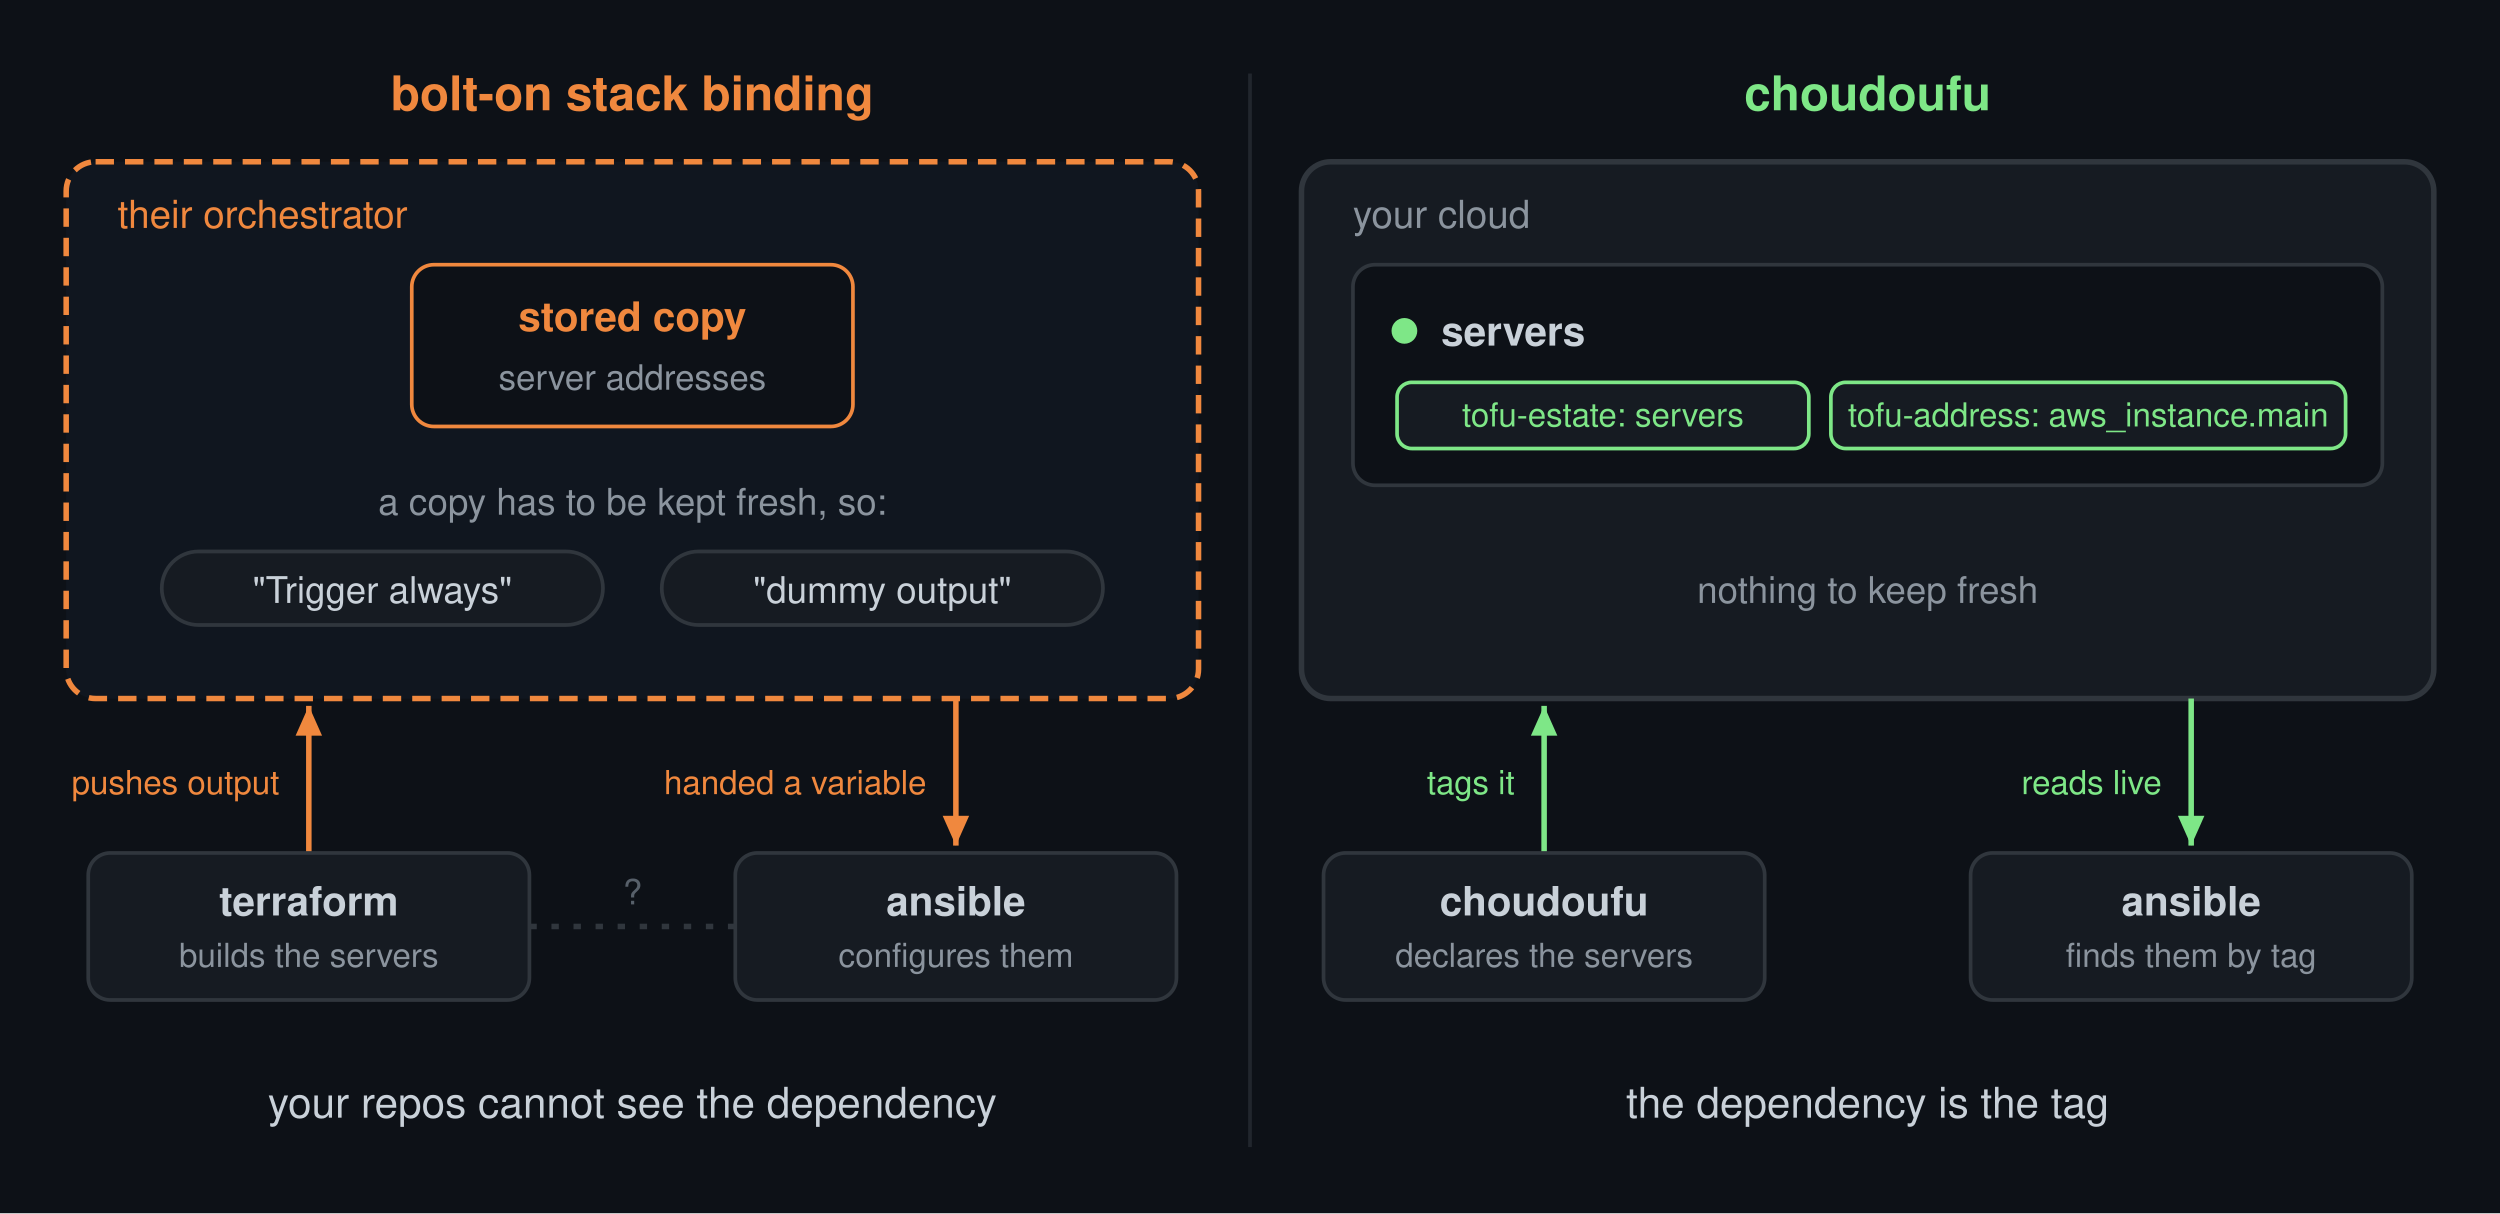
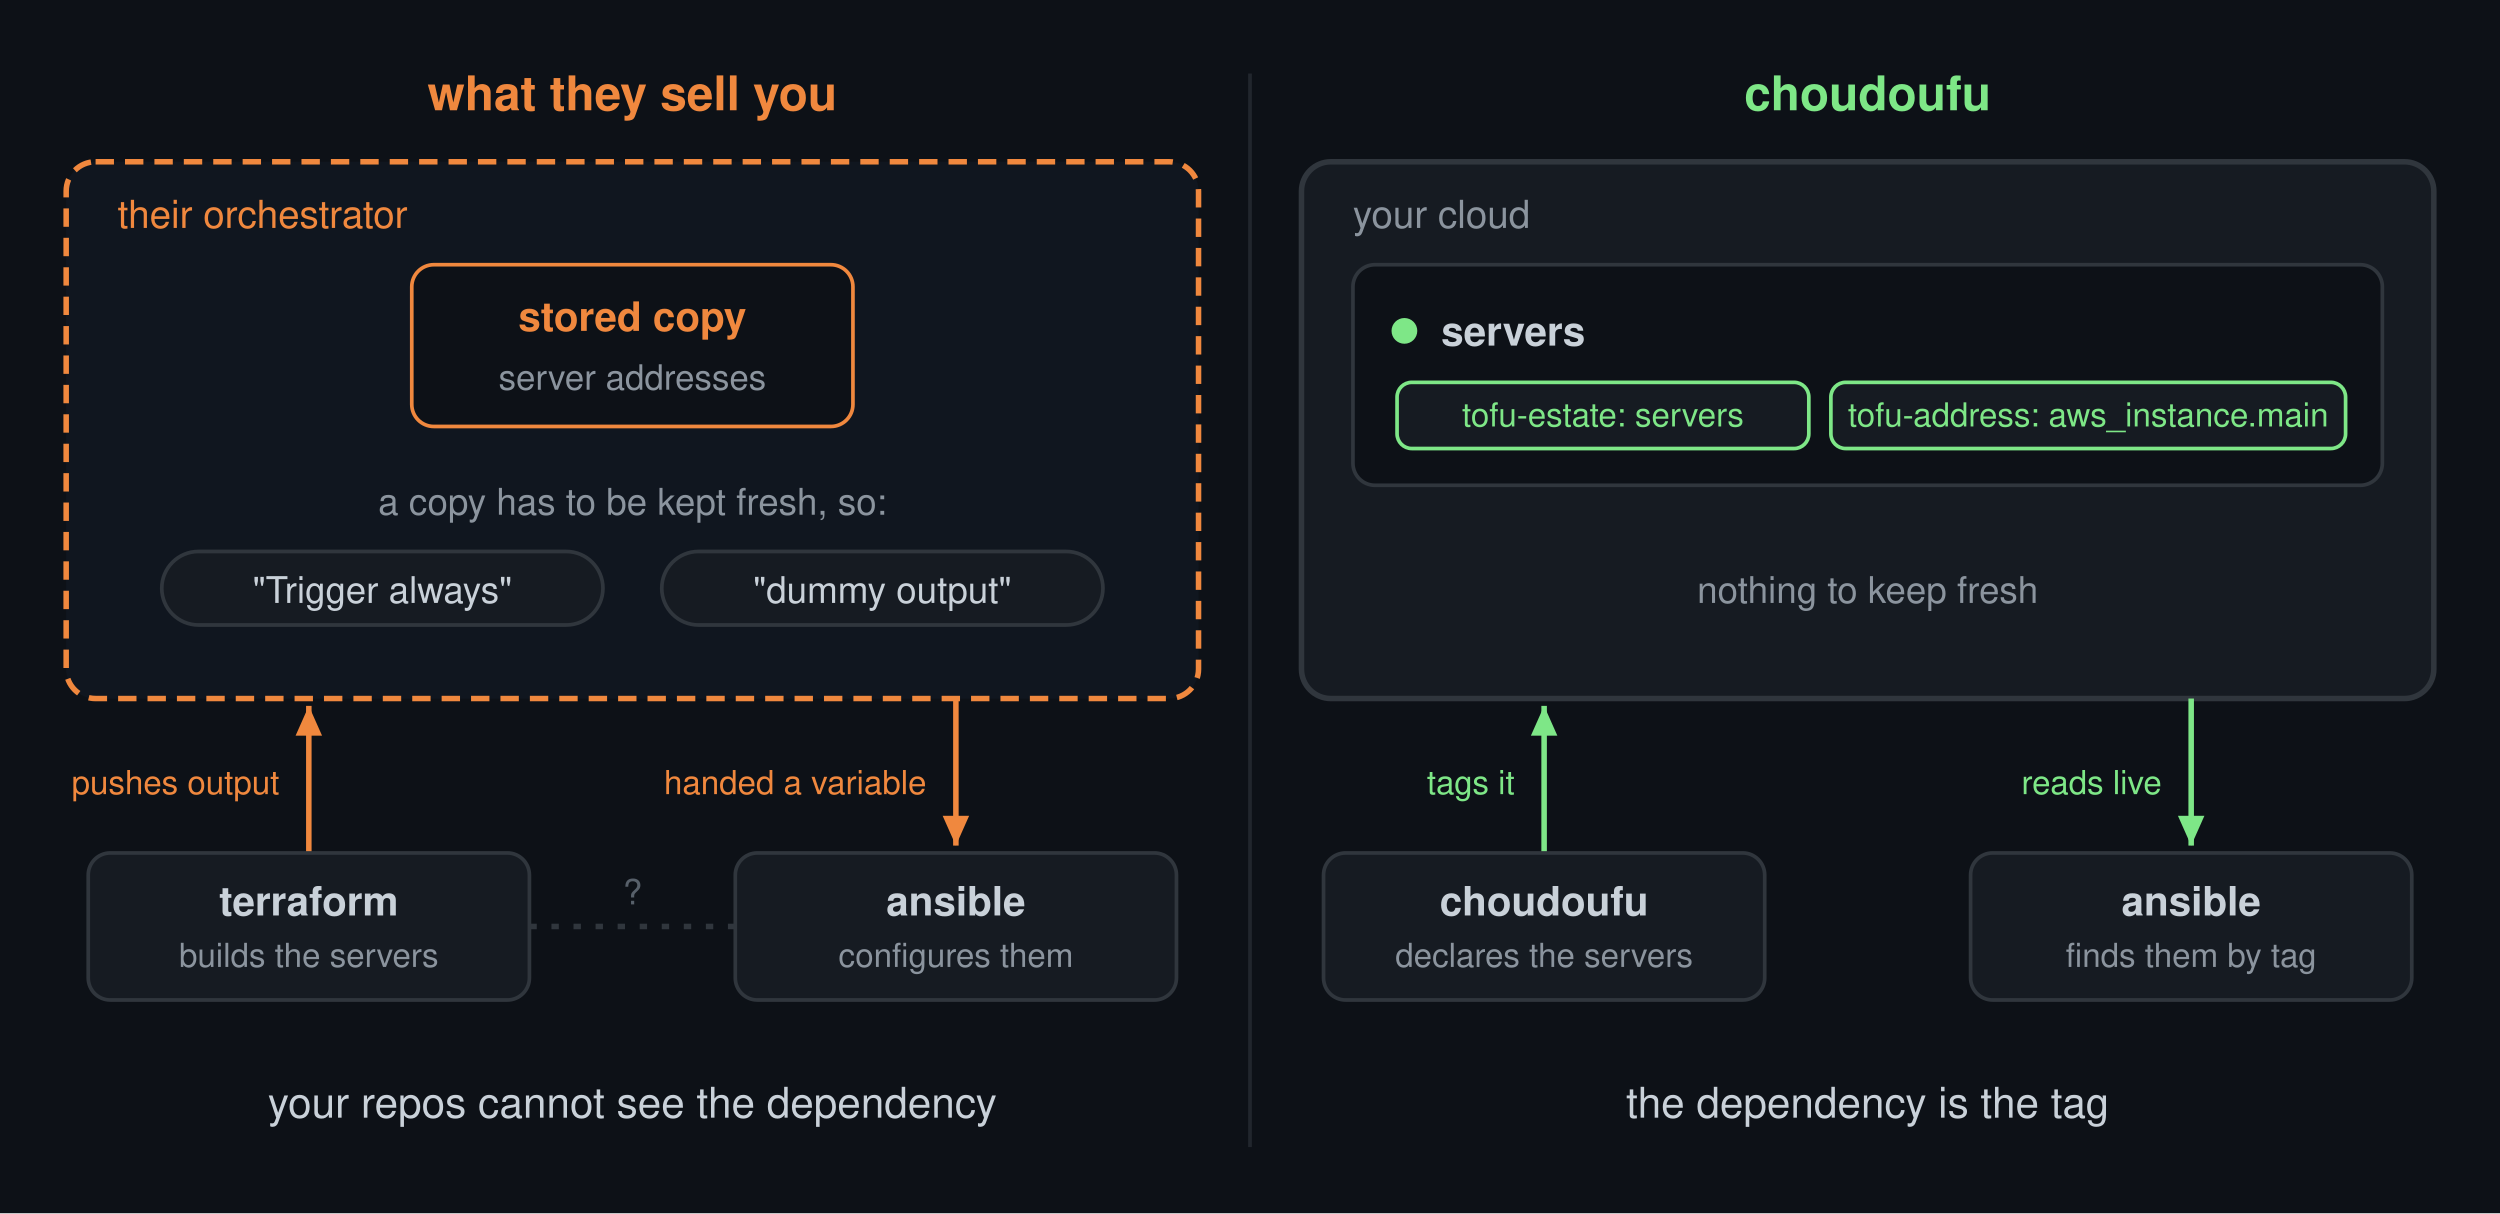
<svg xmlns="http://www.w3.org/2000/svg" viewBox="0 0 680 330" style="max-width:660px;display:block;margin:0 auto" font-family="-apple-system, Segoe UI, Helvetica, Arial, sans-serif">
  <rect x="0" y="0" width="680" height="330" fill="#0d1117" />
  <defs>
    <marker id="a" viewBox="0 0 10 10" refX="9" refY="5" markerWidth="6" markerHeight="6" orient="auto">
      <path d="M0,1 L9,5 L0,9 z" fill="#57606a" />
    </marker>
    <marker id="ag" viewBox="0 0 10 10" refX="9" refY="5" markerWidth="6" markerHeight="6" orient="auto">
      <path d="M0,1 L9,5 L0,9 z" fill="#7ee787" />
    </marker>
    <marker id="ao" viewBox="0 0 10 10" refX="9" refY="5" markerWidth="6" markerHeight="6" orient="auto">
      <path d="M0,1 L9,5 L0,9 z" fill="#f0883e" />
    </marker>
  </defs>
-   <text x="172" y="30" font-size="13" font-weight="700" fill="#f0883e" text-anchor="middle">bolt-on stack binding</text>
+   <text x="172" y="30" font-size="13" font-weight="700" fill="#f0883e" text-anchor="middle">what they sell you</text>
  <rect x="18" y="44" width="308" height="146" rx="8" fill="#10161f" stroke="#f0883e" stroke-width="1.5" stroke-dasharray="5 3" />
  <text x="32" y="62" font-size="10.5" fill="#f0883e">their orchestrator</text>
  <rect x="112" y="72" width="120" height="44" rx="6" fill="#0d1117" stroke="#f0883e" />
  <text x="172" y="90" font-size="11" font-weight="700" fill="#f0883e" text-anchor="middle">stored copy</text>
  <text x="172" y="106" font-size="9.5" fill="#8b949e" text-anchor="middle">server addresses</text>
  <text x="172" y="140" font-size="10" fill="#8b949e" text-anchor="middle">a copy has to be kept fresh, so:</text>
  <rect x="44" y="150" width="120" height="20" rx="10" fill="#161b22" stroke="#30363d" />
  <text x="104" y="164" font-size="10" fill="#c9d1d9" text-anchor="middle">"Trigger always"</text>
  <rect x="180" y="150" width="120" height="20" rx="10" fill="#161b22" stroke="#30363d" />
  <text x="240" y="164" font-size="10" fill="#c9d1d9" text-anchor="middle">"dummy output"</text>
  <line x1="84" y1="232" x2="84" y2="192" stroke="#f0883e" stroke-width="1.5" marker-end="url(#ao)" />
  <text x="76" y="216" font-size="9" fill="#f0883e" text-anchor="end">pushes output</text>
  <line x1="260" y1="190" x2="260" y2="230" stroke="#f0883e" stroke-width="1.5" marker-end="url(#ao)" />
  <text x="252" y="216" font-size="9" fill="#f0883e" text-anchor="end">handed a variable</text>
  <rect x="24" y="232" width="120" height="40" rx="6" fill="#161b22" stroke="#30363d" />
  <text x="84" y="249" font-size="11" font-weight="700" fill="#c9d1d9" text-anchor="middle">terraform</text>
  <text x="84" y="263" font-size="9" fill="#8b949e" text-anchor="middle">builds the servers</text>
  <rect x="200" y="232" width="120" height="40" rx="6" fill="#161b22" stroke="#30363d" />
  <text x="260" y="249" font-size="11" font-weight="700" fill="#c9d1d9" text-anchor="middle">ansible</text>
  <text x="260" y="263" font-size="9" fill="#8b949e" text-anchor="middle">configures them</text>
  <line x1="144" y1="252" x2="200" y2="252" stroke="#30363d" stroke-width="1.5" stroke-dasharray="2 4" />
  <text x="172" y="246" font-size="9.5" fill="#57606a" text-anchor="middle">?</text>
  <text x="172" y="304" font-size="11.5" fill="#c9d1d9" text-anchor="middle">your repos cannot see the dependency</text>
  <line x1="340" y1="20" x2="340" y2="312" stroke="#21262d" stroke-width="1" />
  <text x="508" y="30" font-size="13" font-weight="700" fill="#7ee787" text-anchor="middle">choudoufu</text>
  <rect x="354" y="44" width="308" height="146" rx="8" fill="#161b22" stroke="#30363d" stroke-width="1.5" />
  <text x="368" y="62" font-size="10.5" fill="#8b949e">your cloud</text>
  <rect x="368" y="72" width="280" height="60" rx="6" fill="#0d1117" stroke="#30363d" />
  <circle cx="382" cy="90" r="3.5" fill="#7ee787" />
  <text x="392" y="94" font-size="11" font-weight="700" fill="#c9d1d9">servers</text>
  <rect x="380" y="104" width="112" height="18" rx="4" fill="#161b22" stroke="#7ee787" />
  <text x="436" y="116" font-size="9" fill="#7ee787" text-anchor="middle">tofu-estate: servers</text>
  <rect x="498" y="104" width="140" height="18" rx="4" fill="#161b22" stroke="#7ee787" />
  <text x="568" y="116" font-size="9" fill="#7ee787" text-anchor="middle">tofu-address: aws_instance.main</text>
  <text x="508" y="164" font-size="10" fill="#8b949e" text-anchor="middle">nothing to keep fresh</text>
  <line x1="420" y1="232" x2="420" y2="192" stroke="#7ee787" stroke-width="1.5" marker-end="url(#ag)" />
  <text x="412" y="216" font-size="9" fill="#7ee787" text-anchor="end">tags it</text>
  <line x1="596" y1="190" x2="596" y2="230" stroke="#7ee787" stroke-width="1.5" marker-end="url(#ag)" />
  <text x="588" y="216" font-size="9" fill="#7ee787" text-anchor="end">reads live</text>
  <rect x="360" y="232" width="120" height="40" rx="6" fill="#161b22" stroke="#30363d" />
  <text x="420" y="249" font-size="11" font-weight="700" fill="#c9d1d9" text-anchor="middle">choudoufu</text>
  <text x="420" y="263" font-size="9" fill="#8b949e" text-anchor="middle">declares the servers</text>
  <rect x="536" y="232" width="120" height="40" rx="6" fill="#161b22" stroke="#30363d" />
  <text x="596" y="249" font-size="11" font-weight="700" fill="#c9d1d9" text-anchor="middle">ansible</text>
  <text x="596" y="263" font-size="9" fill="#8b949e" text-anchor="middle">finds them by tag</text>
  <text x="508" y="304" font-size="11.5" fill="#c9d1d9" text-anchor="middle">the dependency is the tag</text>
</svg>
